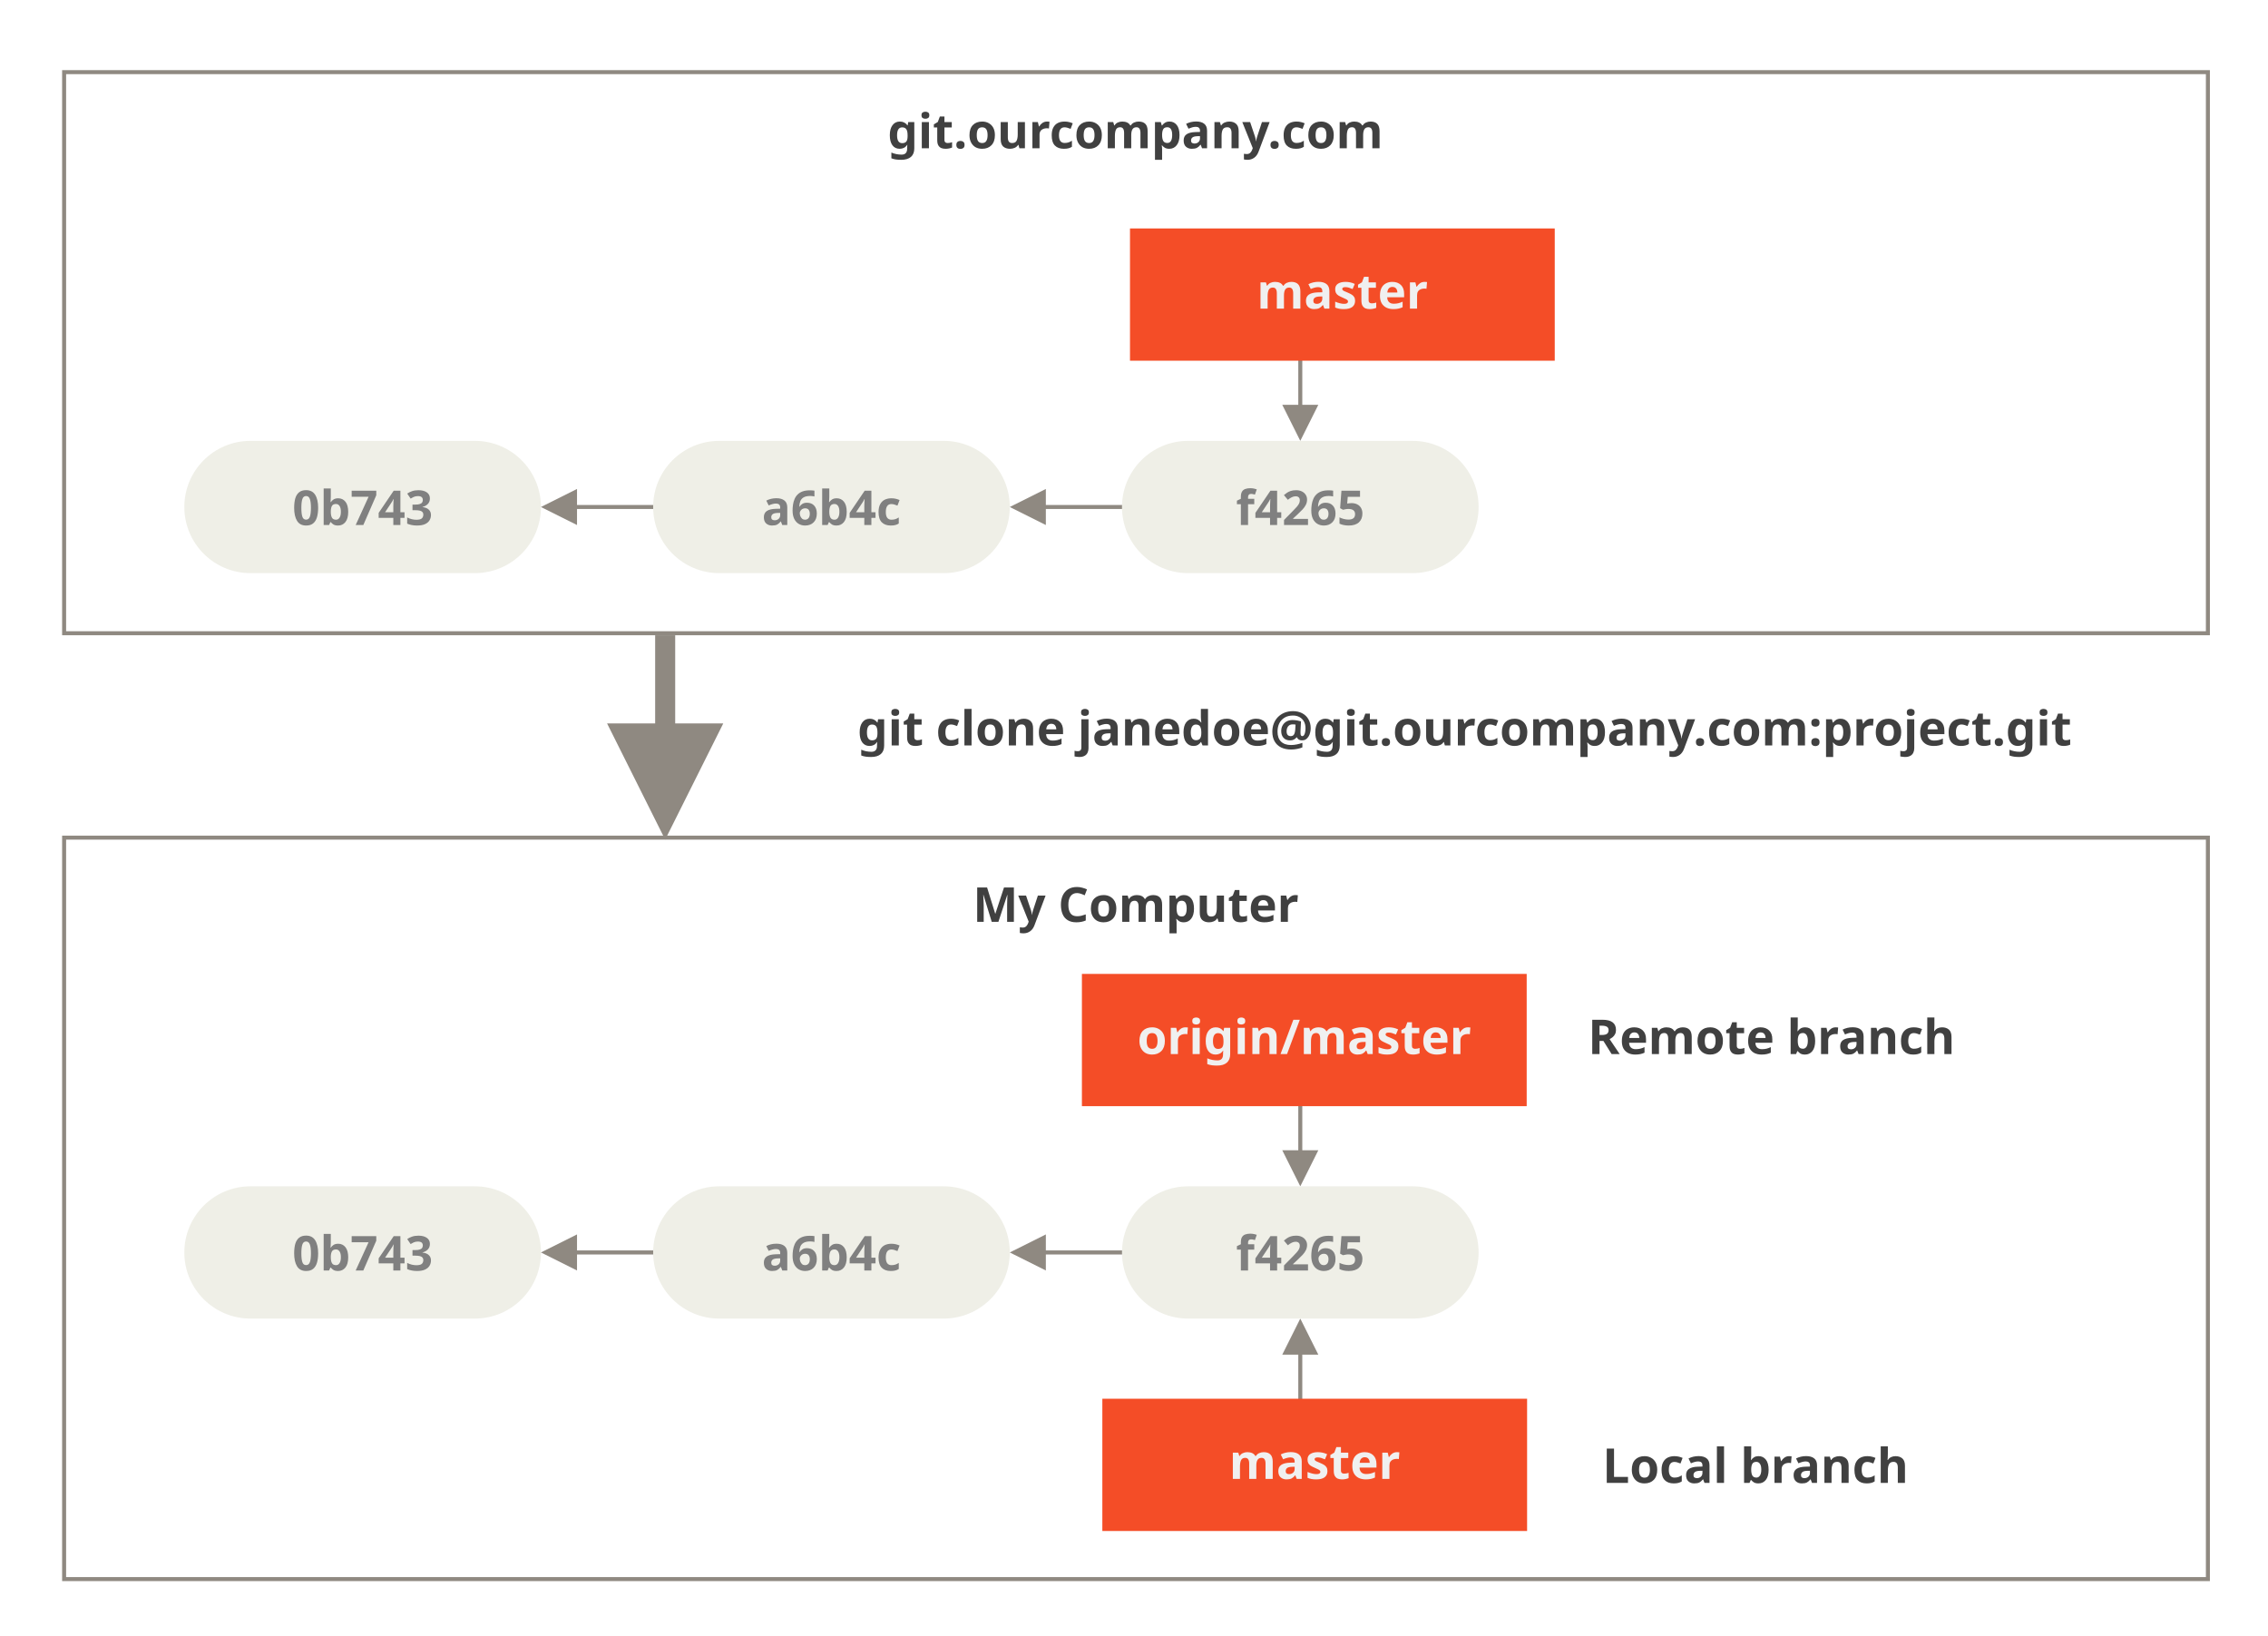
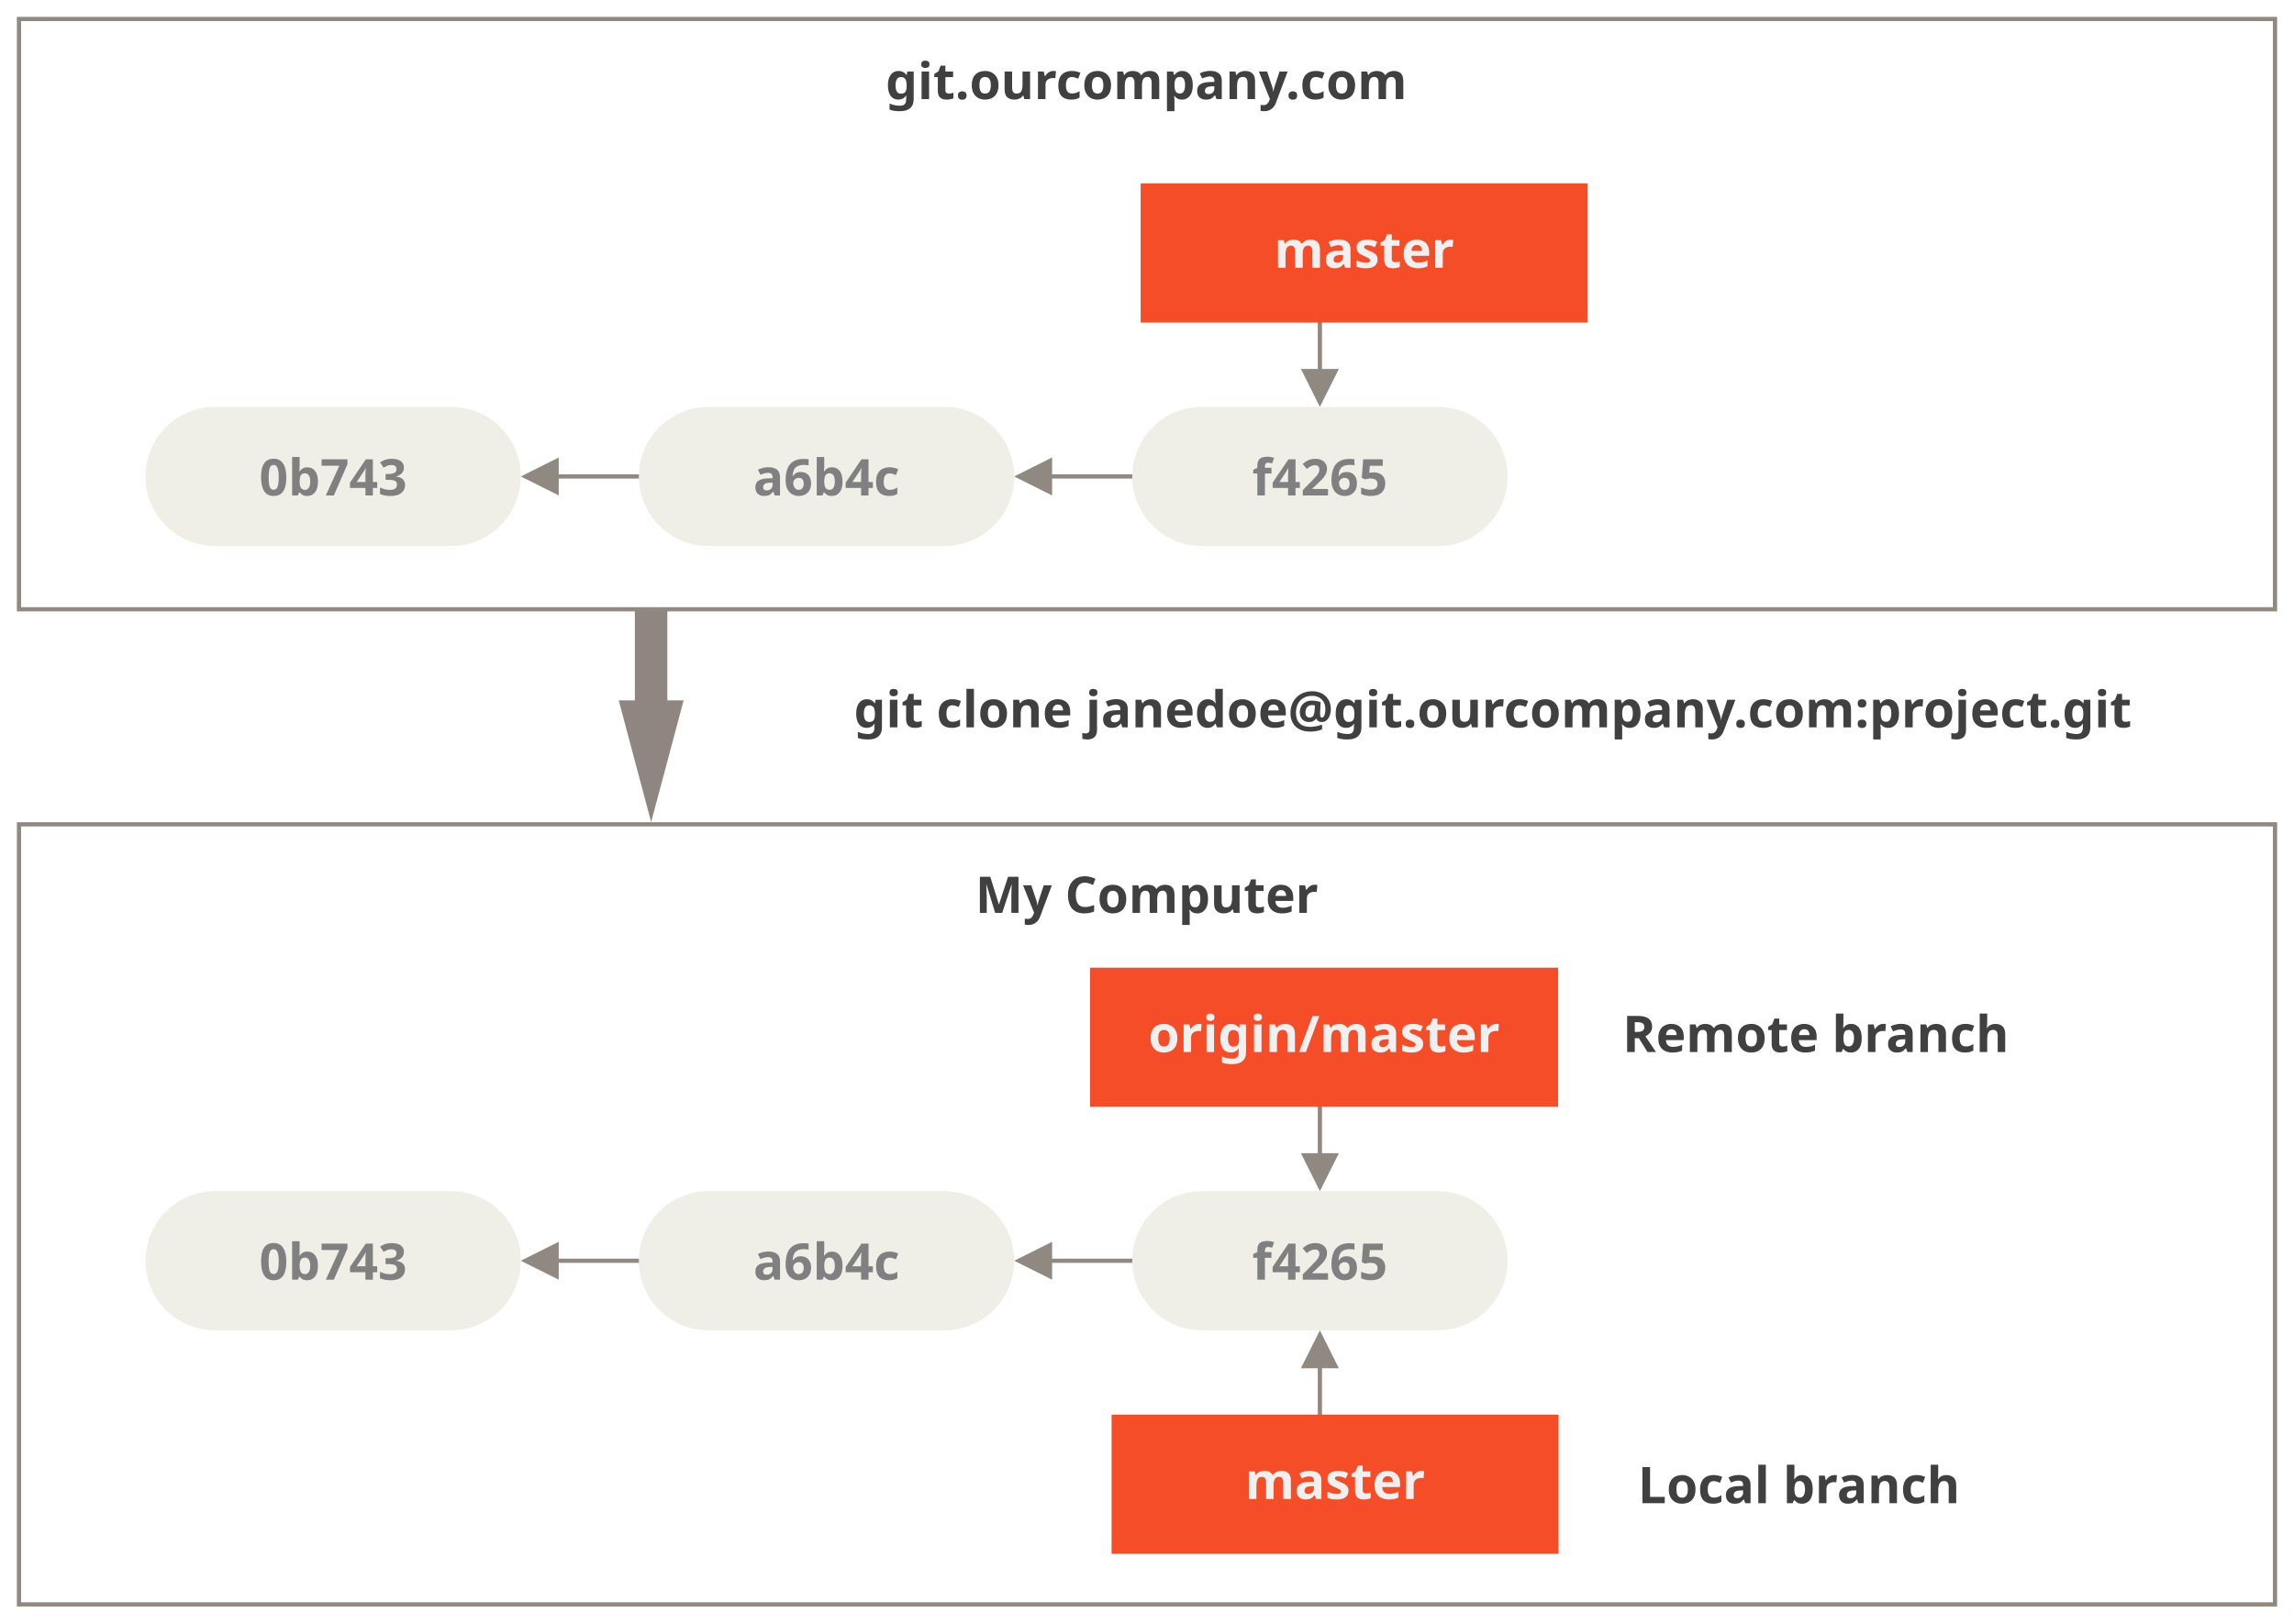
- <svg xmlns="http://www.w3.org/2000/svg" id="svg13370" version="1.1" viewBox="0 0 566 408">
-   <g id="03---Remote-Branches-1" fill="none" fill-rule="evenodd">
-     <rect id="Rectangle-10" x="16" y="18" width="535" height="140" stroke="#8F8981" stroke-linecap="square" />
-     <rect id="Rectangle-11" x="16" y="209" width="535" height="185" stroke="#8F8981" stroke-linecap="square" />
-     <g id="brown" transform="translate(46 110)">
-       <rect id="Rectangle-1" width="89" height="33" rx="16.5" fill="#EFEFE7" fill-rule="evenodd" />
-       <text id="C6" fill="#979797" font-family="Source Code Pro" font-size="12px" font-weight="700" text-anchor="middle">
-         <tspan id="tspan13280" x="44.5" y="21" fill="#808080">0b743</tspan>
+ <svg xmlns="http://www.w3.org/2000/svg" id="svg13370" version="1.1" viewBox="0 0 544 385">
+   <g id="layer1" transform="translate(-11.5,-13.5)">
+     <g id="g1161">
+       <path id="path13358" transform="matrix(1 0 0 .98453 0 2.0527)" d="m162.05 180.34v-21.839h7.703v21.839h3.862l-7.7 29.312-7.69-29.312z" style="fill:#8f8681" />
+       <g id="g1067">
+         <rect id="Rectangle-10" x="16" y="18" width="535" height="140" style="fill:none;stroke-linecap:square;stroke:#8f8981" />
+         <g id="g1042">
+           <g id="brown" transform="translate(46,110)" style="fill-rule:evenodd;fill:none">
+             <rect id="Rectangle-1" width="89" height="33" rx="16.5" ry="16.5" style="fill-rule:evenodd;fill:#efefe7" />
+             <text id="C6" font-size="12px" font-weight="700" style="fill:#979797;font-family:'Source Code Pro';font-size:12px;font-weight:700;text-anchor:middle">
+               <tspan id="tspan13280" x="44.5" y="21" style="fill:gray">0b743</tspan>
+             </text>
+           </g>
+           <path id="Line" d="m144 126h39v1h-39v4l-9-4.5 9-4.5z" style="fill:#8f8981" />
+           <g id="g13291" transform="translate(163,110)" style="fill-rule:evenodd;fill:none">
+             <rect id="rect13285" width="89" height="33" rx="16.5" ry="16.5" style="fill-rule:evenodd;fill:#efefe7" />
+             <text id="text13289" font-size="12px" font-weight="700" style="fill:#979797;font-family:'Source Code Pro';font-size:12px;font-weight:700;text-anchor:middle">
+               <tspan id="tspan13287" x="44.5" y="21" style="fill:gray">a6b4c</tspan>
+             </text>
+           </g>
+           <path id="path13293" d="m261 126h39v1h-39v4l-9-4.5 9-4.5z" style="fill:#8f8981" />
+           <path id="Line-2" d="m324 101v-24h1v24h4l-4.5 9-4.5-9z" style="fill:#8f8981" />
+           <g id="g13302" transform="translate(280,110)" style="fill-rule:evenodd;fill:none">
+             <rect id="rect13296" width="89" height="33" rx="16.5" ry="16.5" style="fill-rule:evenodd;fill:#efefe7" />
+             <text id="text13300" font-size="12px" font-weight="700" style="fill:#979797;font-family:'Source Code Pro';font-size:12px;font-weight:700;text-anchor:middle">
+               <tspan id="tspan13298" x="44.5" y="21" style="fill:gray">f4265</tspan>
+             </text>
+           </g>
+           <g id="ref" transform="translate(282,57)" style="fill-rule:evenodd;fill:none">
+             <rect id="Rectangle-2" width="106" height="33" style="fill-rule:evenodd;fill:#f44d27" />
+             <text id="master" font-size="12px" font-weight="700" style="fill:#979797;font-family:'Source Code Pro';font-size:12px;font-weight:700;text-anchor:middle">
+               <tspan id="tspan13305" x="53" y="20" style="fill:#f0f0f0">master</tspan>
+             </text>
+           </g>
+         </g>
+         <text id="git.ourcompany.com" transform="translate(15.842)" font-size="12px" font-weight="700" style="fill-rule:evenodd;fill:#404040;font-family:'Source Code Pro';font-size:12px;font-weight:700;text-anchor:middle">
+           <tspan id="tspan13355" x="267.5" y="37" style="fill:#404040">git.ourcompany.com</tspan>
+         </text>
+       </g>
+       <text id="git-clone-janedoe@gi" transform="translate(98)" font-size="12px" font-weight="700" style="fill-rule:evenodd;fill:#404040;font-family:'Source Code Pro';font-size:12px;font-weight:700;text-anchor:middle">
+         <tspan id="tspan13360" x="267.5" y="186" style="fill:#404040">git clone janedoe@git.ourcompany.com:project.git</tspan>
      </text>
+       <g id="g1100">
+         <rect id="Rectangle-11" x="16" y="209" width="535" height="185" style="fill:none;stroke-linecap:square;stroke:#8f8981" />
+         <path id="Line-6" d="m324 287v-27h1v27h4l-4.5 9-4.5-9z" style="fill:#8f8981" />
+         <g id="g13316" transform="translate(46,296)" style="fill-rule:evenodd;fill:none">
+           <rect id="rect13310" width="89" height="33" rx="16.5" ry="16.5" style="fill-rule:evenodd;fill:#efefe7" />
+           <text id="text13314" font-size="12px" font-weight="700" style="fill:#979797;font-family:'Source Code Pro';font-size:12px;font-weight:700;text-anchor:middle">
+             <tspan id="tspan13312" x="44.5" y="21" style="fill:gray">0b743</tspan>
+           </text>
+         </g>
+         <path id="Line-5" d="m144 312h39v1h-39v4l-9-4.5 9-4.5z" style="fill:#8f8981" />
+         <g id="g13325" transform="translate(163,296)" style="fill-rule:evenodd;fill:none">
+           <rect id="rect13319" width="89" height="33" rx="16.5" ry="16.5" style="fill-rule:evenodd;fill:#efefe7" />
+           <text id="text13323" font-size="12px" font-weight="700" style="fill:#979797;font-family:'Source Code Pro';font-size:12px;font-weight:700;text-anchor:middle">
+             <tspan id="tspan13321" x="44.5" y="21" style="fill:gray">a6b4c</tspan>
+           </text>
+         </g>
+         <path id="Line-4" d="m261 312h39v1h-39v4l-9-4.5 9-4.5z" style="fill:#8f8981" />
+         <path id="Line-3" d="m325 338v25h-1v-25h-4l4.5-9 4.5 9z" style="fill:#8f8981" />
+         <g id="g13335" transform="translate(280,296)" style="fill-rule:evenodd;fill:none">
+           <rect id="rect13329" width="89" height="33" rx="16.5" ry="16.5" style="fill-rule:evenodd;fill:#efefe7" />
+           <text id="text13333" font-size="12px" font-weight="700" style="fill:#979797;font-family:'Source Code Pro';font-size:12px;font-weight:700;text-anchor:middle">
+             <tspan id="tspan13331" x="44.5" y="21" style="fill:gray">f4265</tspan>
+           </text>
+         </g>
+         <g id="g13343" transform="translate(275.1,349)" style="fill-rule:evenodd;fill:none">
+           <rect id="rect13337" width="106" height="33" style="fill-rule:evenodd;fill:#f44d27" />
+           <text id="text13341" font-size="12px" font-weight="700" style="fill:#979797;font-family:'Source Code Pro';font-size:12px;font-weight:700;text-anchor:middle">
+             <tspan id="tspan13339" x="53" y="20" style="fill:#f0f0f0">master</tspan>
+           </text>
+         </g>
+         <g id="ref-3" transform="translate(270,243)" style="fill-rule:evenodd;fill:none">
+           <rect id="rect13345" width="111" height="33" style="fill:#f44d27" />
+           <text id="text13349" font-size="12px" font-weight="700" style="fill:#979797;font-family:'Source Code Pro';font-size:12px;font-weight:700;text-anchor:middle">
+             <tspan id="tspan13347" x="55.5" y="20" style="fill:#f0f0f0">origin/master</tspan>
+           </text>
+         </g>
+         <text id="My-Computer" transform="translate(15.962)" font-size="12px" font-weight="700" style="fill-rule:evenodd;fill:#404040;font-family:'Source Code Pro';font-size:12px;font-weight:700;text-anchor:middle">
+           <tspan id="tspan13352" x="267.5" y="230" style="fill:#404040">My Computer</tspan>
+         </text>
+         <text id="Remote-branch" transform="translate(174.6)" font-size="12px" font-weight="700" style="fill-rule:evenodd;fill:#404040;font-family:'Source Code Pro';font-size:12px;font-weight:700;text-anchor:middle">
+           <tspan id="tspan13363" x="267.5" y="263" style="fill:#404040">Remote branch</tspan>
+         </text>
+         <text id="Local-branch" transform="translate(170.6)" font-size="12px" font-weight="700" style="fill-rule:evenodd;fill:#404040;font-family:'Source Code Pro';font-size:12px;font-weight:700;text-anchor:middle">
+           <tspan id="tspan13366" x="267.5" y="370" style="fill:#404040">Local branch</tspan>
+         </text>
+       </g>
    </g>
-     <path id="Line" d="m144 126h39v1h-39v4l-9-4.5 9-4.5v4z" fill="#8F8981" fill-rule="nonzero" />
-     <g id="g13291" transform="translate(163 110)">
-       <rect id="rect13285" width="89" height="33" rx="16.5" fill="#EFEFE7" fill-rule="evenodd" />
-       <text id="text13289" fill="#979797" font-family="Source Code Pro" font-size="12px" font-weight="700" text-anchor="middle">
-         <tspan id="tspan13287" x="44.5" y="21" fill="#808080">a6b4c</tspan>
-       </text>
-     </g>
-     <path id="path13293" d="m261 126h39v1h-39v4l-9-4.5 9-4.5v4z" fill="#8F8981" fill-rule="nonzero" />
-     <path id="Line-2" d="m324 101v-24h1v24h4l-4.5 9-4.5-9h4z" fill="#8F8981" fill-rule="nonzero" />
-     <g id="g13302" transform="translate(280 110)">
-       <rect id="rect13296" width="89" height="33" rx="16.5" fill="#EFEFE7" fill-rule="evenodd" />
-       <text id="text13300" fill="#979797" font-family="Source Code Pro" font-size="12px" font-weight="700" text-anchor="middle">
-         <tspan id="tspan13298" x="44.5" y="21" fill="#808080">f4265</tspan>
-       </text>
-     </g>
-     <g id="ref" transform="translate(282 57)">
-       <rect id="Rectangle-2" width="106" height="33" fill="#F44D27" fill-rule="evenodd" />
-       <text id="master" fill="#979797" font-family="Source Code Pro" font-size="12px" font-weight="700" text-anchor="middle">
-         <tspan id="tspan13305" x="53" y="20" fill="#f0f0f0">master</tspan>
-       </text>
-     </g>
-     <path id="Line-6" d="m324 287v-27h1v27h4l-4.5 9-4.5-9h4z" fill="#8F8981" fill-rule="nonzero" />
-     <g id="g13316" transform="translate(46 296)">
-       <rect id="rect13310" width="89" height="33" rx="16.5" fill="#EFEFE7" fill-rule="evenodd" />
-       <text id="text13314" fill="#979797" font-family="Source Code Pro" font-size="12px" font-weight="700" text-anchor="middle">
-         <tspan id="tspan13312" x="44.5" y="21" fill="#808080">0b743</tspan>
-       </text>
-     </g>
-     <path id="Line-5" d="m144 312h39v1h-39v4l-9-4.5 9-4.5v4z" fill="#8F8981" fill-rule="nonzero" />
-     <g id="g13325" transform="translate(163 296)">
-       <rect id="rect13319" width="89" height="33" rx="16.5" fill="#EFEFE7" fill-rule="evenodd" />
-       <text id="text13323" fill="#979797" font-family="Source Code Pro" font-size="12px" font-weight="700" text-anchor="middle">
-         <tspan id="tspan13321" x="44.5" y="21" fill="#808080">a6b4c</tspan>
-       </text>
-     </g>
-     <path id="Line-4" d="m261 312h39v1h-39v4l-9-4.5 9-4.5v4z" fill="#8F8981" fill-rule="nonzero" />
-     <path id="Line-3" d="m325 338v25h-1v-25h-4l4.5-9 4.5 9h-4z" fill="#8F8981" fill-rule="nonzero" />
-     <g id="g13335" transform="translate(280 296)">
-       <rect id="rect13329" width="89" height="33" rx="16.5" fill="#EFEFE7" fill-rule="evenodd" />
-       <text id="text13333" fill="#979797" font-family="Source Code Pro" font-size="12px" font-weight="700" text-anchor="middle">
-         <tspan id="tspan13331" x="44.5" y="21" fill="#808080">f4265</tspan>
-       </text>
-     </g>
-     <g id="g13343" transform="translate(275.1,349)">
-       <rect id="rect13337" width="106" height="33" style="fill-rule:evenodd;fill:#f44d27" />
-       <text id="text13341" font-size="12px" font-weight="700" style="fill:#979797;font-family:'Source Code Pro';font-size:12px;font-weight:700;text-anchor:middle">
-         <tspan id="tspan13339" x="53" y="20" style="fill:#f0f0f0">master</tspan>
-       </text>
-     </g>
-     <g id="ref-3" transform="translate(270 243)">
-       <rect id="rect13345" width="111" height="33" fill="#F44D27" />
-       <text id="text13349" fill="#979797" font-family="Source Code Pro" font-size="12px" font-weight="700" text-anchor="middle">
-         <tspan id="tspan13347" x="55.5" y="20" fill="#f0f0f0">origin/master</tspan>
-       </text>
-     </g>
-     <text id="My-Computer" transform="translate(15.962)" font-size="12px" font-weight="700" style="fill:#404040;font-family:'Source Code Pro';font-size:12px;font-weight:700;text-anchor:middle">
-       <tspan id="tspan13352" x="267.5" y="230" style="fill:#404040">My Computer</tspan>
-     </text>
-     <text id="git.ourcompany.com" transform="translate(15.842)" font-size="12px" font-weight="700" style="fill:#404040;font-family:'Source Code Pro';font-size:12px;font-weight:700;text-anchor:middle">
-       <tspan id="tspan13355" x="267.5" y="37" style="fill:#404040">git.ourcompany.com</tspan>
-     </text>
-     <path id="path13358" d="m163.5 180.5v-22h5v22h12l-14.5 29-14.5-29h12z" fill="#8F8981" fill-rule="nonzero" />
-     <text id="git-clone-janedoe@gi" transform="translate(98)" font-size="12px" font-weight="700" style="fill:#404040;font-family:'Source Code Pro';font-size:12px;font-weight:700;text-anchor:middle">
-       <tspan id="tspan13360" x="267.5" y="186" style="fill:#404040">git clone janedoe@git.ourcompany.com:project.git</tspan>
-     </text>
-     <text id="Remote-branch" transform="translate(174.6)" font-size="12px" font-weight="700" style="fill:#404040;font-family:'Source Code Pro';font-size:12px;font-weight:700;text-anchor:middle">
-       <tspan id="tspan13363" x="267.5" y="263" style="fill:#404040">Remote branch</tspan>
-     </text>
-     <text id="Local-branch" transform="translate(170.6)" font-size="12px" font-weight="700" style="fill:#404040;font-family:'Source Code Pro';font-size:12px;font-weight:700;text-anchor:middle">
-       <tspan id="tspan13366" x="267.5" y="370" style="fill:#404040">Local branch</tspan>
-     </text>
  </g>
</svg>
